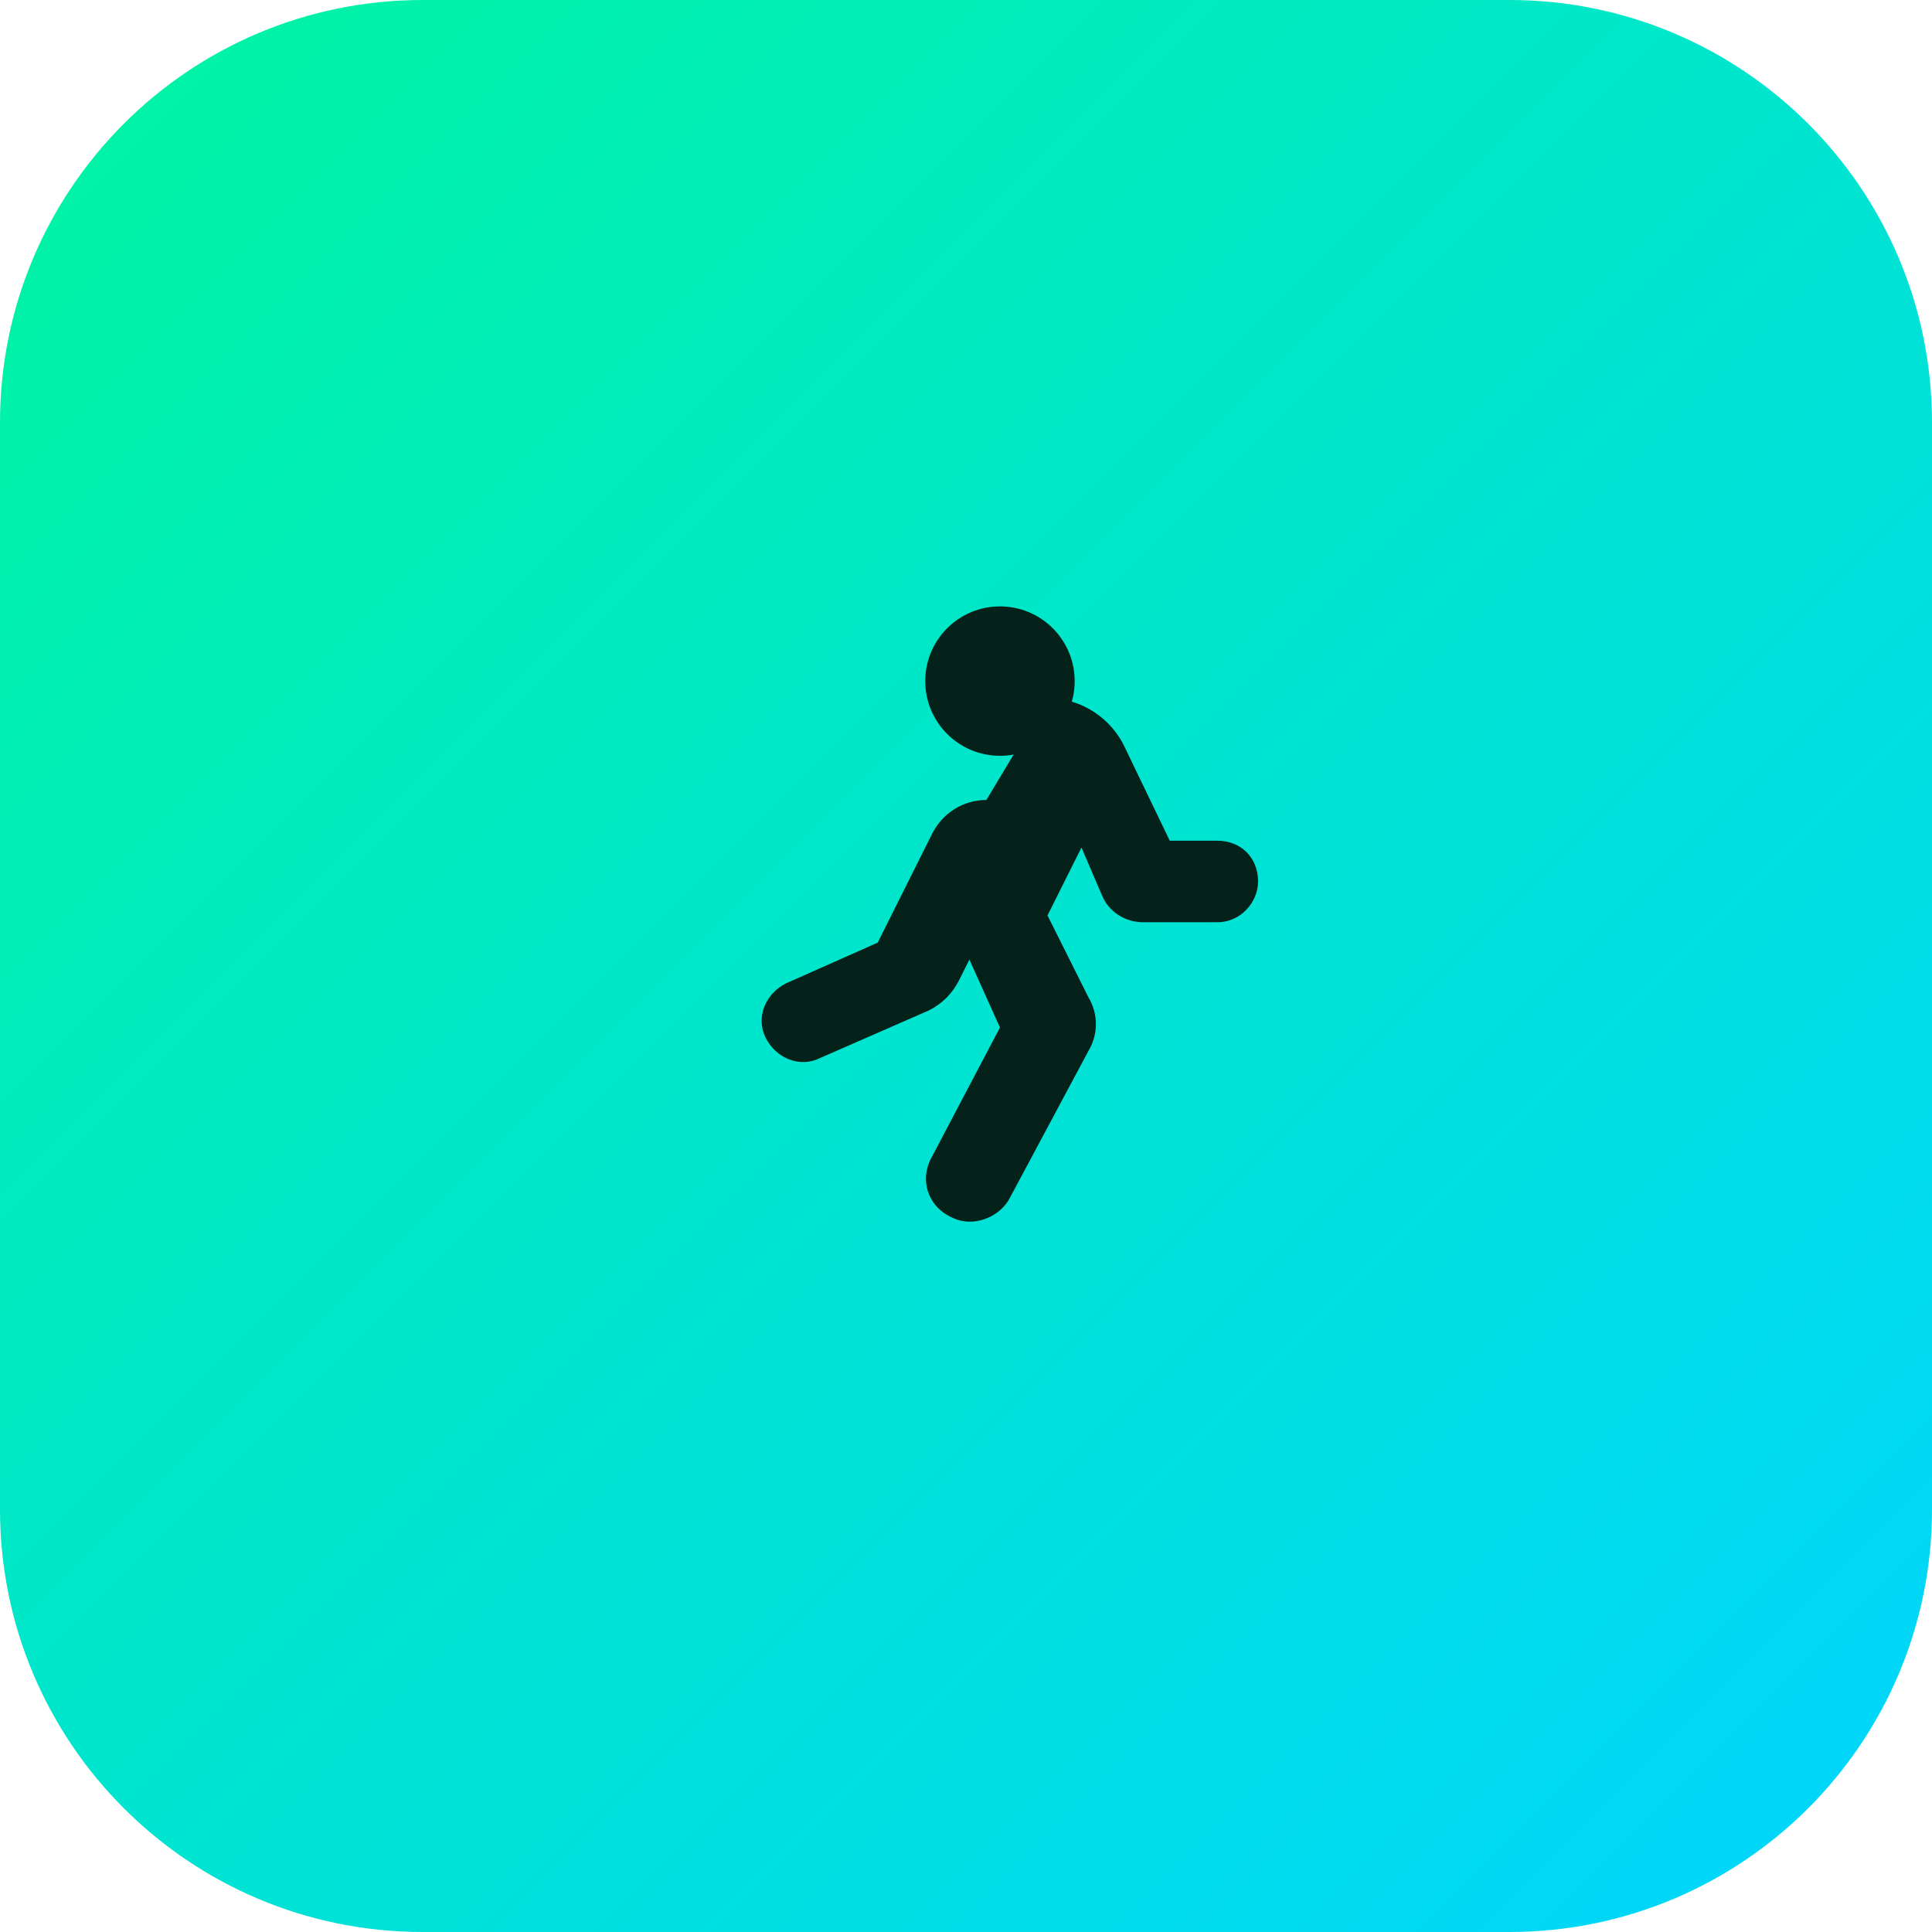
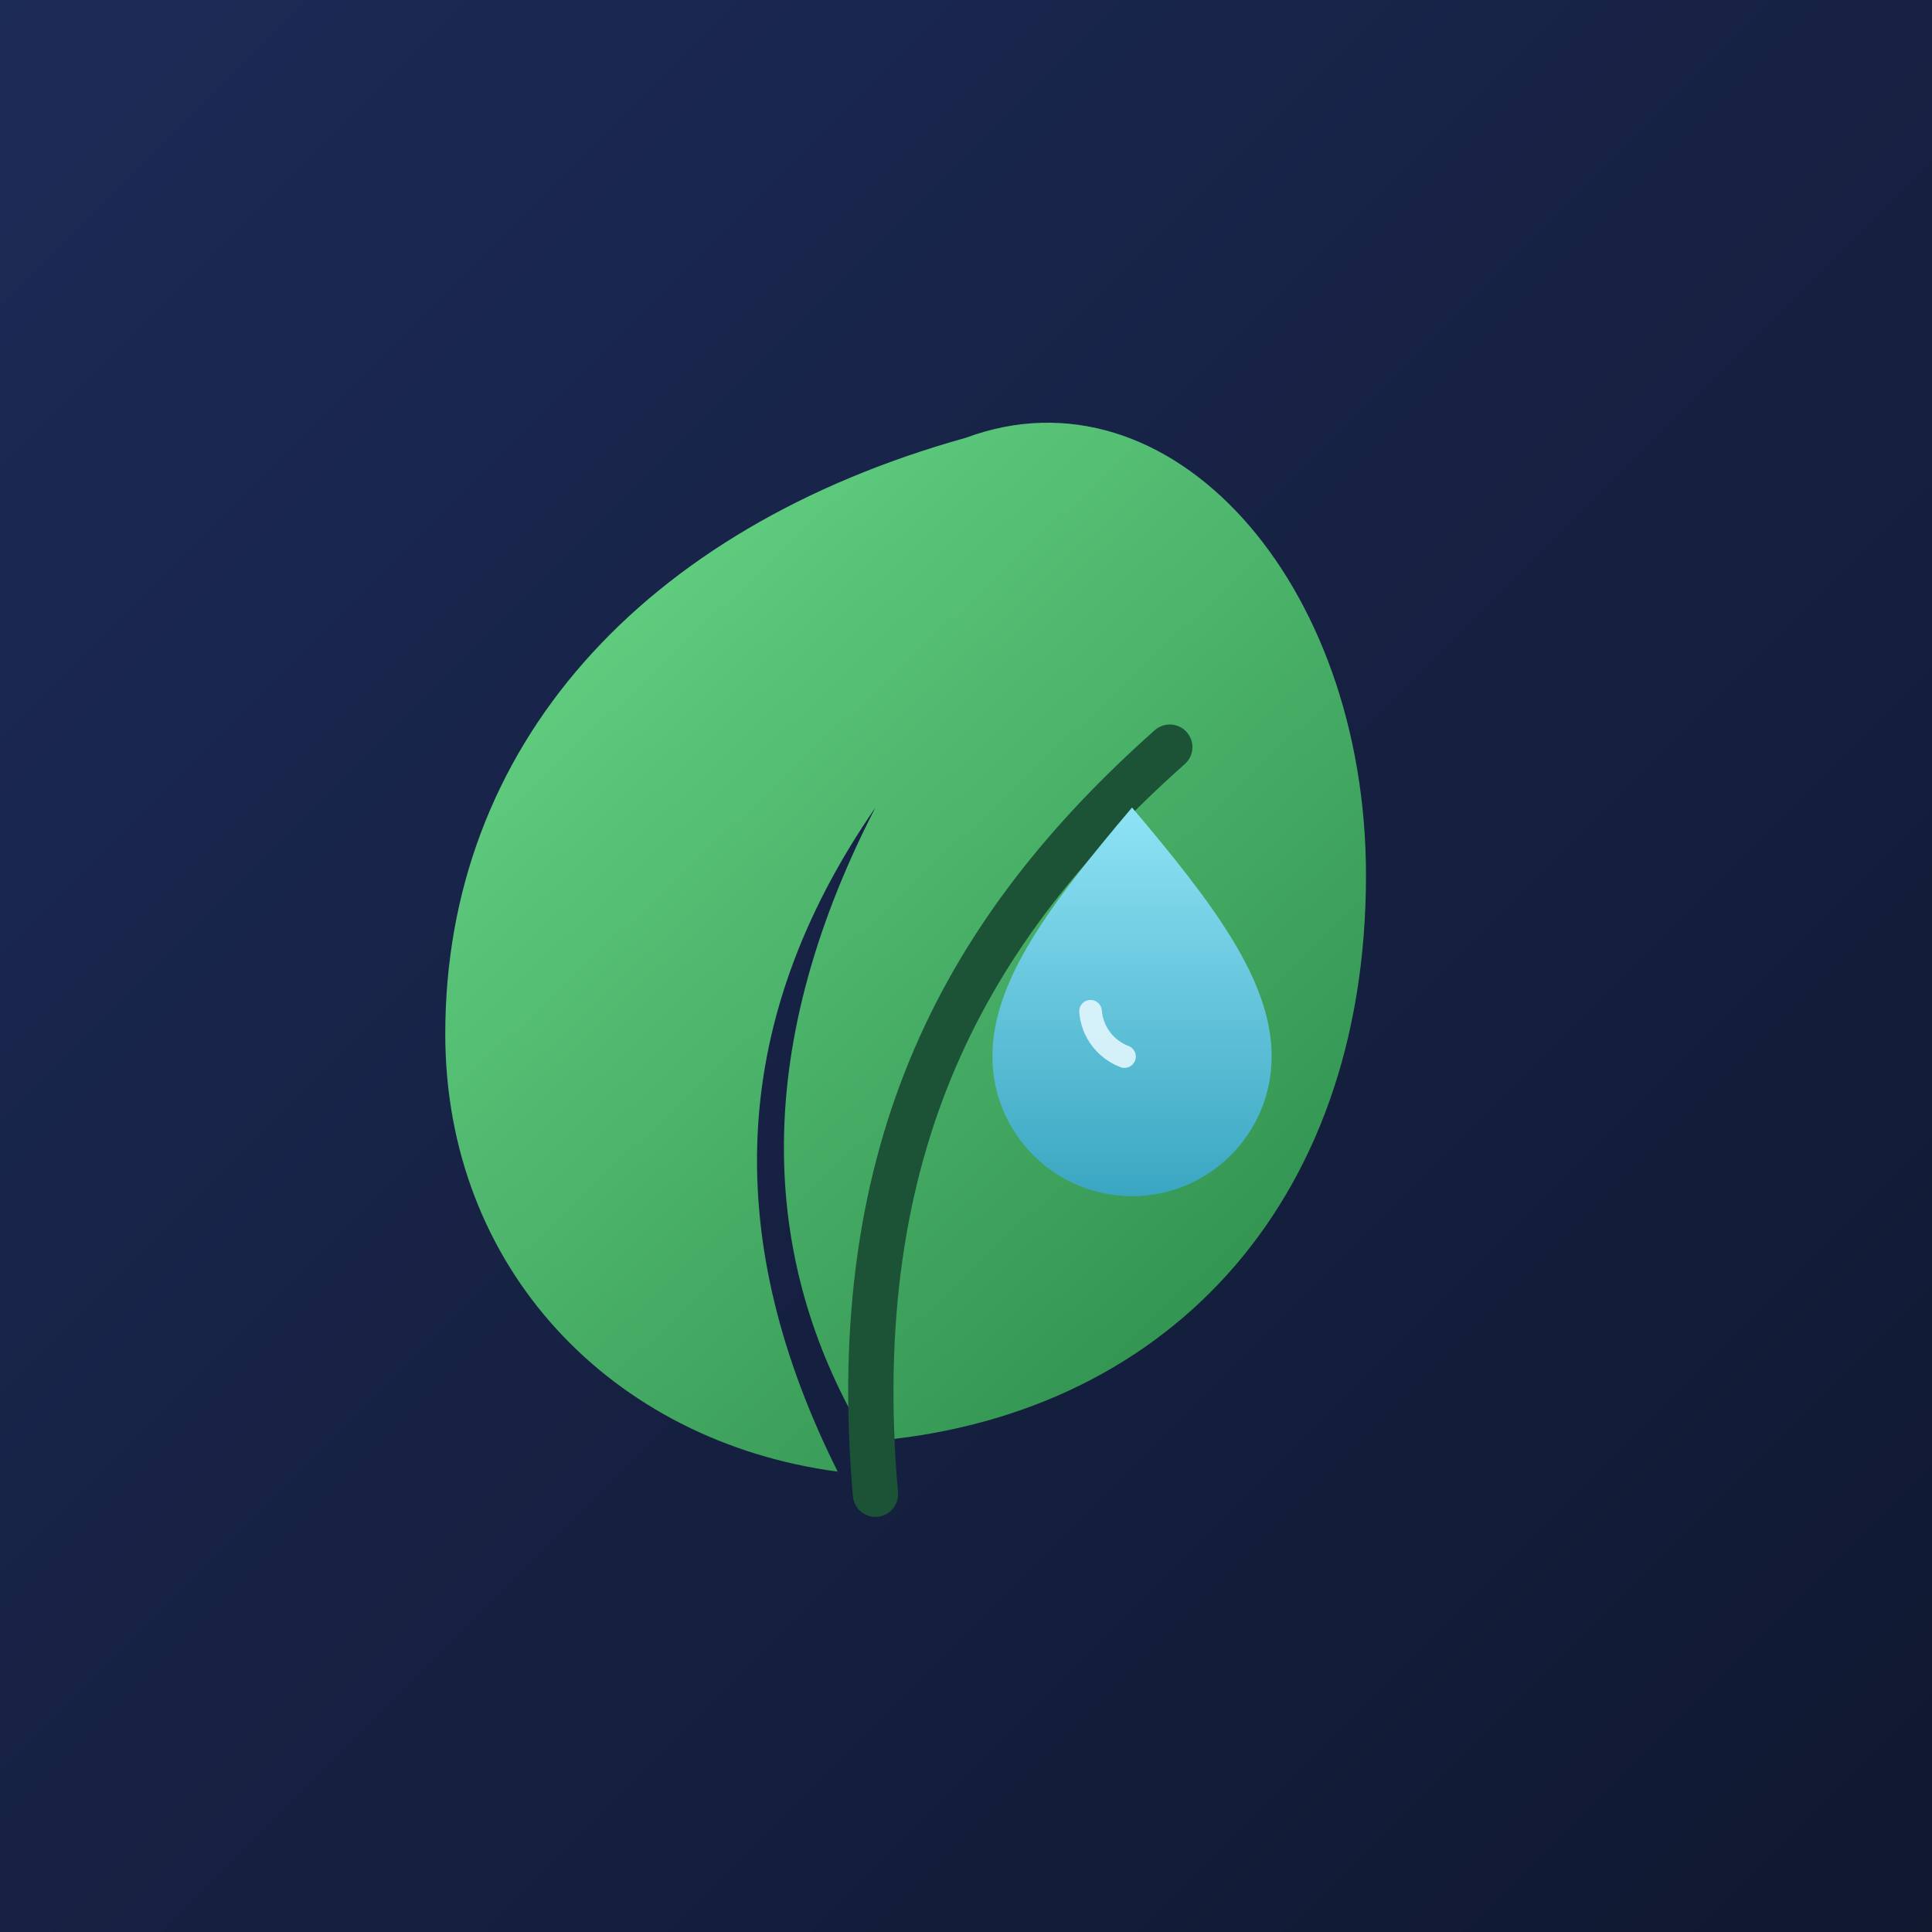
- <svg xmlns="http://www.w3.org/2000/svg" width="512" height="512" viewBox="0 0 512 512">
+ <svg xmlns="http://www.w3.org/2000/svg" viewBox="0 0 512 512" role="img" aria-label="FALAJ">
  <defs>
-     <linearGradient id="g" x1="0" y1="0" x2="1" y2="1">
-       <stop offset="0" stop-color="#00f5a0" />
-       <stop offset="1" stop-color="#00d4ff" />
+     <linearGradient id="bg" x1="0" y1="0" x2="1" y2="1">
+       <stop offset="0" stop-color="#1c2a56" />
+       <stop offset="1" stop-color="#101830" />
+     </linearGradient>
+     <linearGradient id="leaf" x1="0.15" y1="0.1" x2="0.85" y2="0.95">
+       <stop offset="0" stop-color="#63d182" />
+       <stop offset="1" stop-color="#2f8f4e" />
+     </linearGradient>
+     <linearGradient id="drop" x1="0" y1="0" x2="0" y2="1">
+       <stop offset="0" stop-color="#8fe3f5" />
+       <stop offset="1" stop-color="#3aa6c2" />
    </linearGradient>
  </defs>
-   <rect width="512" height="512" rx="112" fill="url(#g)" />
-   <g transform="translate(148,140) scale(9)" fill="#04211a">
-     <circle cx="13" cy="4.5" r="2.2" />
-     <path d="M12.6 8c-.7 0-1.3.4-1.6 1l-1.6 3.2-2.7 1.2c-.6.3-.9 1-.6 1.6.3.6 1 .9 1.6.6l3.2-1.4c.4-.2.7-.5.9-.9l.3-.6.9 2-2 3.8c-.4.7-.1 1.5.6 1.8.6.3 1.4 0 1.7-.6l2.3-4.3c.3-.5.3-1.1 0-1.6l-1.2-2.4 1-2 .6 1.4c.2.5.7.8 1.2.8h2.2c.7 0 1.2-.6 1.2-1.2 0-.7-.5-1.2-1.2-1.2h-1.4l-1.3-2.7c-.4-.9-1.3-1.5-2.3-1.5Z" />
-   </g>
+   <rect width="512" height="512" fill="url(#bg)" />
+   <path d="M256 116c-86 24-138 82-138 158 0 62 44 108 104 116-30-60-30-118 10-176-34 66-30 122-2 168 78-6 132-62 132-150 0-78-52-136-106-116z" fill="url(#leaf)" />
+   <path d="M232 396c-8-92 24-150 78-198" fill="none" stroke="#1c5236" stroke-width="12" stroke-linecap="round" />
+   <path d="M300 214c22 26 37 46 37 66a37 37 0 0 1-74 0c0-20 15-40 37-66z" fill="url(#drop)" />
+   <path d="M289 268a14 14 0 0 0 9 12" fill="none" stroke="#eaf9ff" stroke-width="6" stroke-linecap="round" opacity="0.85" />
</svg>
